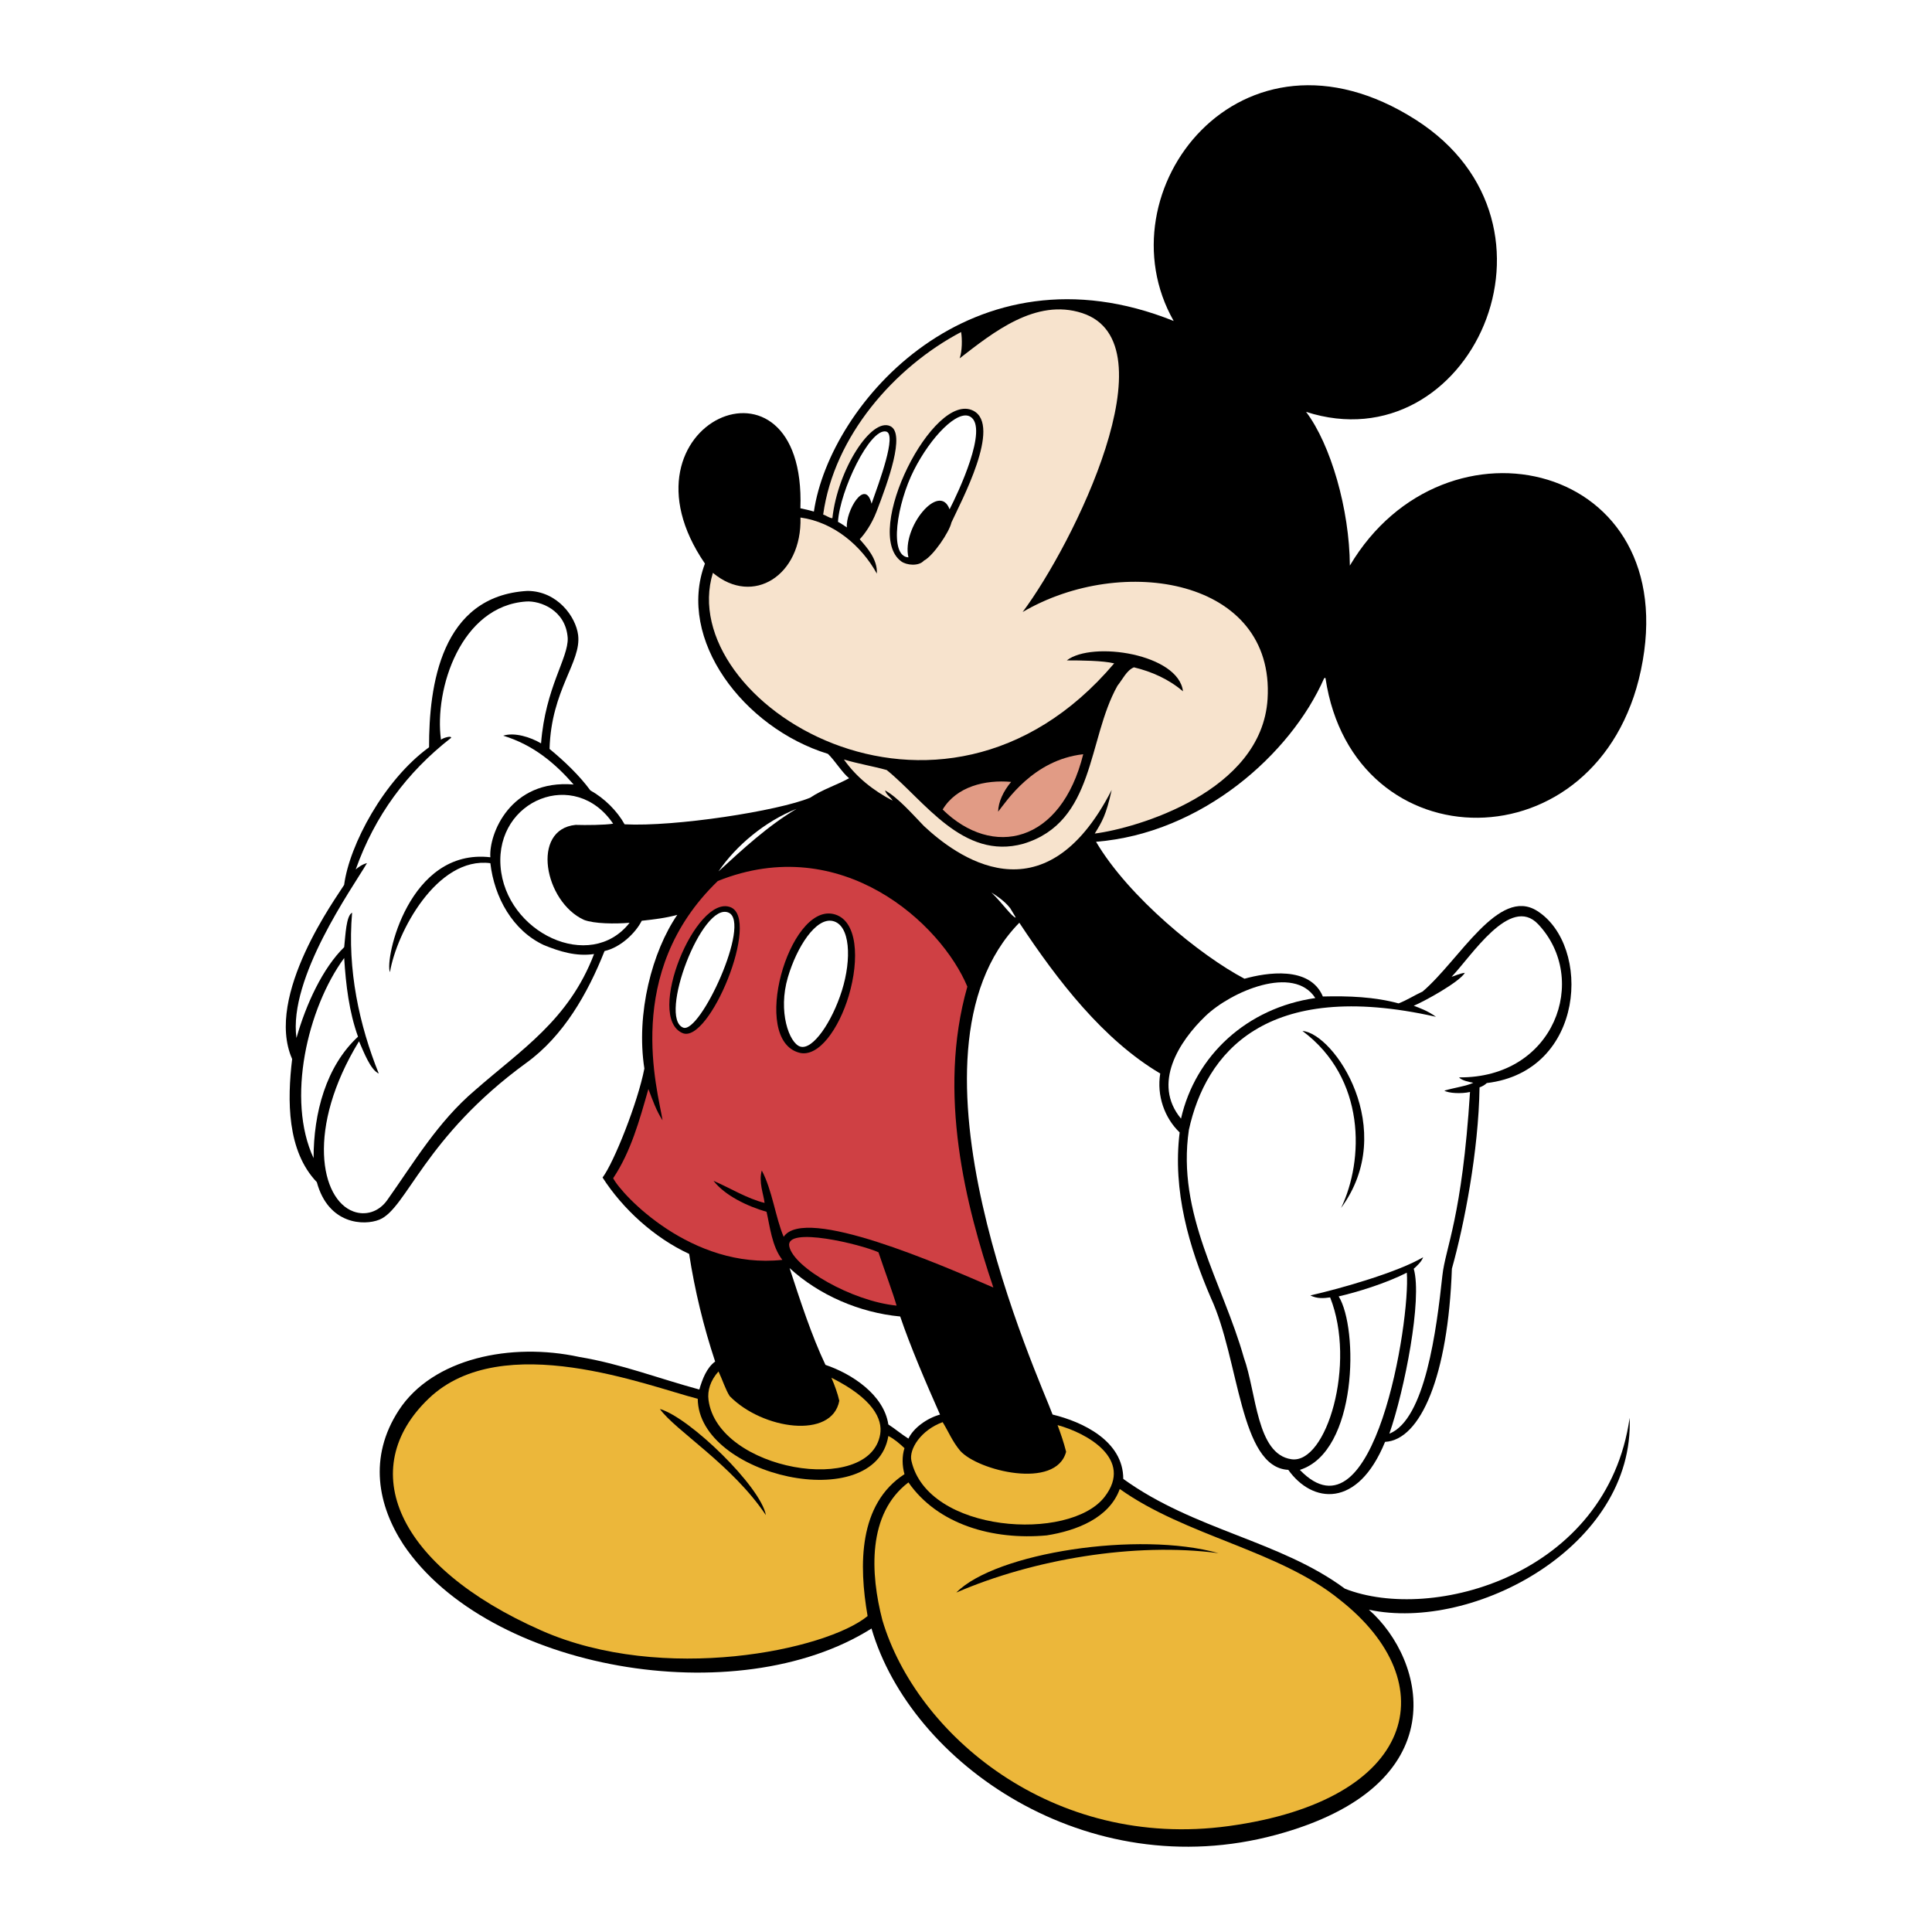
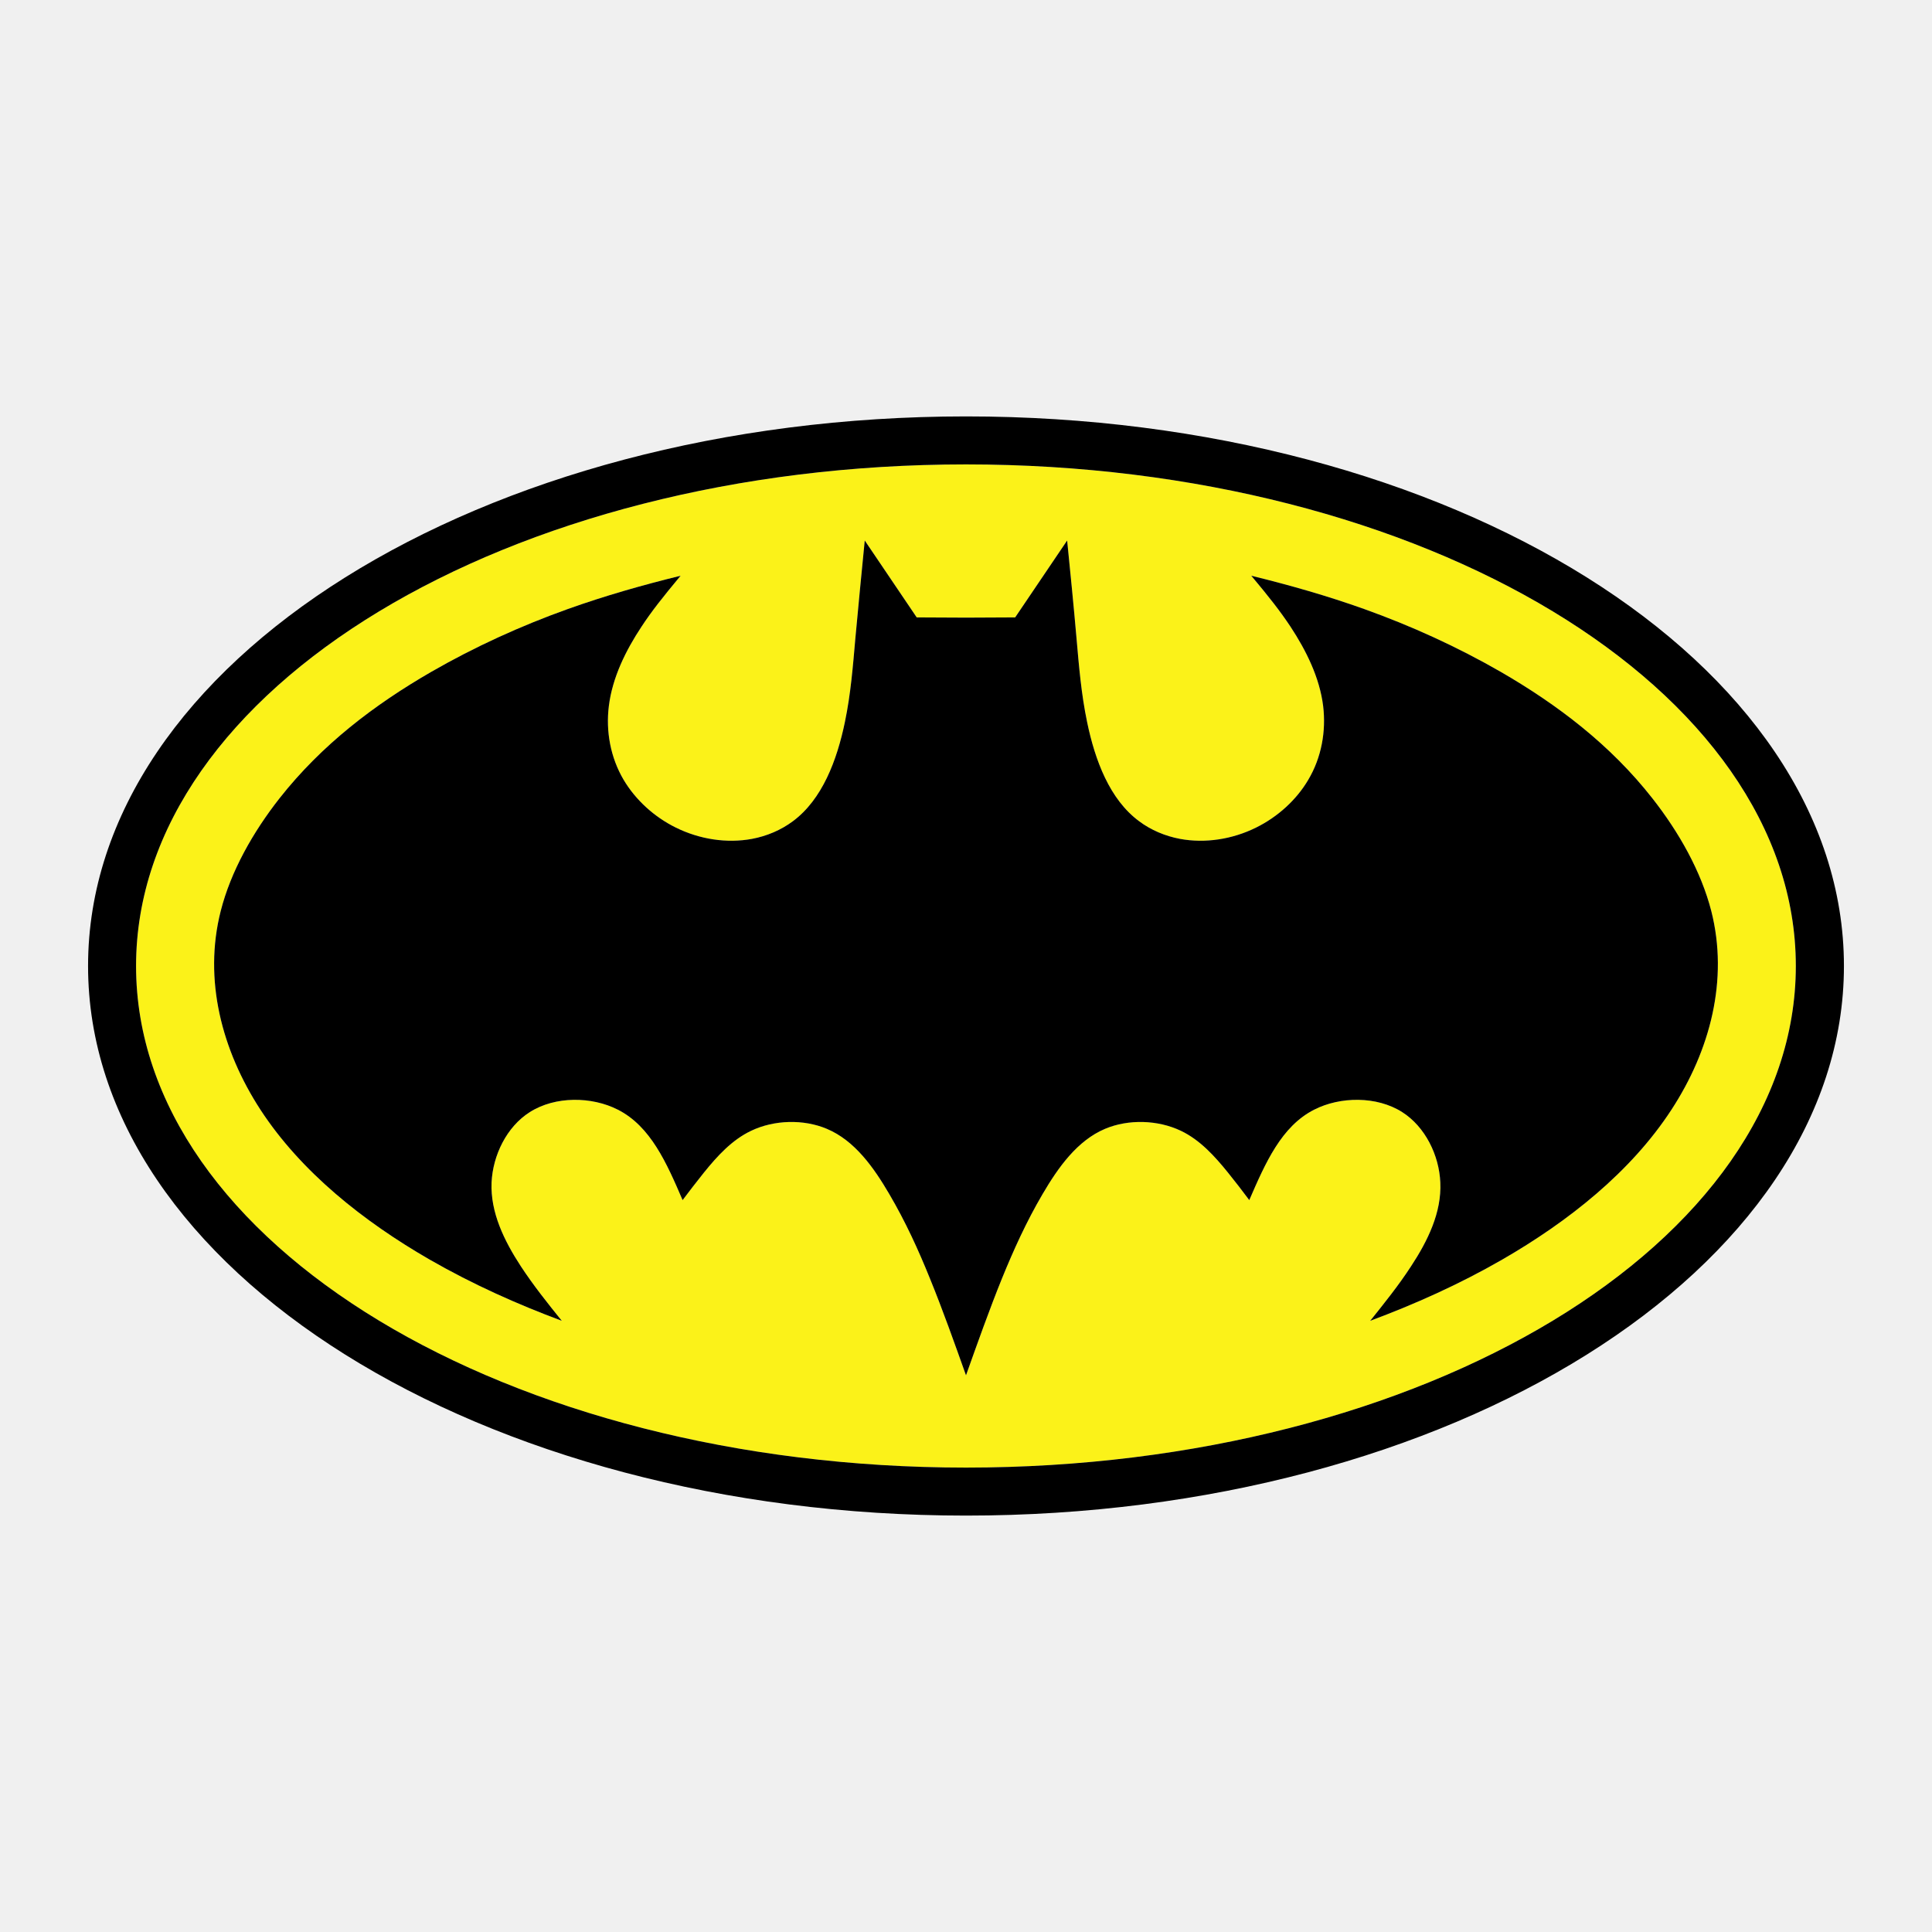
- <svg xmlns="http://www.w3.org/2000/svg" width="2500" height="2500" viewBox="0 0 192.756 192.756">
-   <g fill-rule="evenodd" clip-rule="evenodd">
-     <path fill="#fff" d="M0 0h192.756v192.756H0V0z" />
-     <path d="M141.24 11.943c16.451 10.487 5.357 34.404-10.932 29.149 2.451 3.24 4.334 9.721 4.367 15.338 9.514-16.028 33.43-10.297 29.039 10.439-4.148 19.594-28.689 19.393-31.469.792-.033-.098-.064.033-.131 0-3.328 7.565-12.174 15.469-22.762 16.323 3.264 5.54 10.461 11.38 14.812 13.664 2.168-.608 6.52-1.314 7.818 1.772 2.561-.065 5.156.032 7.553.689.854-.327 1.576-.805 2.398-1.183 3.693-3.146 7.582-10.479 11.428-8.046 5.438 3.44 4.842 15.997-5.023 17.177a1.914 1.914 0 0 1-.723.427c-.1 6.405-1.533 13.724-2.76 18.097-.375 10.696-3.115 17.09-6.666 17.275-2.742 6.7-7.275 6.142-9.656 2.792-4.861-.246-4.873-11.019-7.719-17.144-2.168-5.025-3.842-10.707-3.119-16.52-1.512-1.446-2.301-3.68-1.938-5.88-5.684-3.366-10.215-9.229-14.059-15.042-12.928 13.17 2.037 45.553 3.318 49.067 2.988.723 7.053 2.627 7.053 6.421 7.061 5.107 15.641 6.158 22.111 10.953 8.703 3.433 26.176-1.346 28.41-17.046.5 12.817-15.561 21.382-26.012 19.147 5.67 5.003 8.883 17.558-9.295 22.465-18.846 5.088-36.401-7.127-40.332-20.592-13.422 8.473-38.273 4.182-46.704-8.375-2.529-3.876-3.524-8.693-.459-13.4 3.382-5.192 11.199-6.799 17.998-5.32 4.171.689 7.981 2.167 11.987 3.251.296-1.019.723-2.167 1.577-2.791a66.327 66.327 0 0 1-2.595-10.74c-3.481-1.609-6.634-4.5-8.637-7.619 1.138-1.511 3.514-7.488 4.171-10.871-.854-5.518.788-11.692 3.284-15.338-1.128.317-2.364.46-3.547.591-.602 1.205-2.102 2.66-3.711 3.021-1.676 4.236-4.105 8.49-7.817 11.167-10.187 7.417-11.922 14.533-14.648 15.633-1.511.616-5.09.509-6.24-3.743-2.989-3.121-2.956-8.179-2.463-12.284-2.792-6.355 4.499-16.225 5.188-17.374.526-4.007 3.991-10.477 8.473-13.729-.016-6.108 1.167-15.107 9.821-15.601 2.98.017 4.82 2.575 5.05 4.398.341 2.719-2.685 5.455-2.85 11.367 1.478 1.216 2.989 2.661 4.072 4.139 1.413.788 2.677 2.053 3.417 3.383 5.008.263 15.321-1.33 18.523-2.66 1.215-.821 2.627-1.248 3.876-1.938-.679-.537-1.446-1.796-2.113-2.431-8.414-2.589-15.117-11.424-12.273-18.983-9.601-14.017 10.122-22.64 9.525-5.518.459.098.919.197 1.346.328 1.584-10.8 15.79-27.096 35.898-19.016-7.34-12.914 6.703-31.198 24.14-20.081zM78.777 126.518c1.051 3.219 2.2 6.755 3.58 9.656 2.628.886 5.824 2.978 6.273 5.944.624.394 1.313.985 2.004 1.412.492-1.051 1.839-2.036 3.152-2.397-1.413-3.186-2.978-6.843-3.974-9.787-4.083-.383-8.128-2.152-11.035-4.828z" />
-     <path d="M102.029 61.061c9.969-5.846 25.176-3.317 24.438 8.671-.574 9.278-13.105 12.907-17.244 13.433.723-1.183 1.121-1.791 1.691-4.352-6.814 13.318-15.683 6.454-18.737 3.596-1.084-1.116-2.595-2.857-3.875-3.547.131.46.525.624.755 1.019-1.938-1.019-3.596-2.315-4.86-4.106 1.412.427 2.857.657 4.269 1.051 3.745 3.021 7.586 9.032 13.63 7.357 7.193-2.168 6.371-10.379 9.393-15.765.525-.657.92-1.543 1.643-1.839 1.773.426 3.482 1.182 4.895 2.397-.428-3.728-9.049-5.058-11.594-3.088 1.396 0 3.596.018 4.729.296-17.456 20.592-43.977 3.76-40.035-9.032 4.006 3.367 8.9.247 8.736-5.518 3.317.459 6.076 2.803 7.619 5.594.088-1.434-1.018-2.638-1.708-3.426.474-.498 1.186-1.48 1.679-2.762 1.15-2.985 2.893-7.772 1.386-8.515-1.889-.931-5.261 4.325-5.792 9.174-.296 0-.591-.263-.919-.361 1.084-7.85 7.127-14.714 13.761-18.212.115.673.115 1.921-.148 2.628 3.316-2.562 7.591-6.034 12.234-4.516 9.06 2.964-.887 23.058-5.946 29.823z" fill="#f7e3cd" />
-     <path d="M97.094 40.972c2.898 1.456-1.239 9.12-2.168 11.152-.205.955-1.817 3.333-2.749 3.813-.514.581-1.728.464-2.261.072-3.941-2.902 3.228-17.019 7.178-15.037z" />
-     <path d="M94.739 50.814c-1.007-2.781-4.806 1.807-4.104 4.795-1.983-.109-1.144-5.378.554-8.717 1.677-3.3 4.354-6.072 5.62-5.318 1.845 1.1-1.216 7.598-2.07 9.24zM86.956 50.256c-.646-2.627-2.595.766-2.464 2.365-.295-.197-.646-.438-.887-.558.187-3.109 3.173-9.358 4.795-9.01 1.12.239-.69 5.068-1.444 7.203zM52.502 60.012c1.375-.093 3.95.84 4.139 3.645.074 2.011-2.223 4.915-2.66 10.509-1.051-.624-2.65-1.127-3.777-.767 3.021.92 5.189 2.77 7.028 4.872-6.338-.536-8.474 4.971-8.309 7.258-8.156-.941-10.565 10.203-10.018 11.463.658-3.941 4.675-11.562 10.018-10.872.394 3.416 2.233 6.733 5.354 8.178 1.543.625 3.186 1.15 4.992.888-2.518 6.591-7.291 9.558-11.889 13.597-3.711 3.152-6.076 7.193-8.736 10.937-.863 1.232-2.209 1.58-3.384 1.149-3.284-1.204-4.729-8.319.559-16.98.492 1.118 1.149 2.848 1.97 3.22-1.938-4.828-3.153-10.335-2.66-16.049-.591.295-.657 2.223-.789 3.437-2.124 2.069-3.81 5.683-4.762 9.065-.821-6 5.561-14.943 7.039-17.451-.482.121-.898.438-1.128.635 1.905-5.353 5.091-9.688 9.525-13.137 0-.263-.92.065-1.018.197-.689-5.081 1.992-13.356 8.506-13.794z" fill="#fff" />
-     <path d="M108.074 75.25c-2.217 8.917-9.049 10.395-14.025 5.518 1.38-2.299 4.238-2.989 6.832-2.758-.771.919-1.281 2.003-1.297 2.972.82-1.019 3.48-5.174 8.49-5.732z" fill="#e19b85" />
-     <path d="M61.173 82.18c-.812.136-2.755.153-3.745.119-4.483.447-3.116 7.661.826 9.474 1.019.396 3.108.414 4.561.293-3.941 5.014-12.384.978-12.877-5.646-.493-6.624 7.437-9.846 11.235-4.24zM71.684 86.941c1.741-2.562 4.63-4.992 7.783-6.24-2.824 1.676-5.321 3.974-7.783 6.24z" fill="#fff" />
-     <path d="M96.513 98.437c-3.038 10.658-.131 21.939 2.595 30.02-5.173-2.234-18.819-8.228-20.921-5.059-.821-1.938-1.133-4.647-2.184-6.618-.329 1.167.18 2.349.279 3.235-1.741-.427-3.416-1.479-5.09-2.2 1.133 1.461 3.35 2.528 5.288 3.087.328 1.412.525 3.448 1.576 4.795-9.048.985-16.011-6.47-16.881-8.145 1.773-2.66 2.627-5.78 3.515-8.9.426 1.116.788 2.167 1.412 3.12-.476-3.038-3.974-14.741 5.518-23.877 12.38-4.96 22.297 4.302 24.893 10.542z" fill="#cf4044" />
-     <path d="M100.791 90.617c.113.207.436.692.553.94-.395-.072-1.322-1.445-2.434-2.514.621.392 1.36.897 1.881 1.574z" fill="#fff" />
-     <path d="M68.087 103.067c-3.724-1.625 1.345-13.845 4.778-12.562 3.071 1.148-2.115 13.724-4.778 12.562z" />
-     <path d="M68.161 102.526c-2.518-.993 1.892-12.632 4.532-11.471 2.29 1.007-2.842 12.137-4.532 11.471z" fill="#fff" />
-     <path d="M84.684 99.333c-.983 3.301-3.018 6.205-4.938 5.697-4.928-1.305-1.041-14.795 3.375-13.844 2.477.535 2.629 4.571 1.563 8.147z" />
-     <path d="M153.459 92.205c5.158 5.46 1.658 15.373-7.891 15.285.264.316 1.043.471 1.424.536-.607.316-2.004.518-2.889.788.43.264 1.707.329 2.561.132-.799 12.602-2.453 15.502-2.758 18.326-.582 5.376-1.709 14.354-5.289 15.766 1.512-4.336 3.307-13.433 2.432-16.455.262-.229.787-.7.939-1.149-2.484 1.478-8.154 3.109-11.254 3.81.68.351 1.369.285 1.973.197 2.627 6.602-.352 16.641-3.855 16.148-3.502-.493-3.48-6.623-4.752-10.138-2.102-7.455-6.732-14.319-5.484-22.729 1.666-7.597 7.588-15.129 24.654-11.275-.832-.603-1.652-.887-2.221-1.105.984-.395 4.553-2.354 5.102-3.284-.592.076-1.029.328-1.326.395 1.97-2.037 5.847-8.196 8.634-5.248zM84 98.824c-.979 3.12-2.92 6.001-4.172 5.59-1.093-.357-2.229-3.493-1.222-6.907.901-3.057 2.799-5.973 4.457-5.622 1.782.376 1.917 3.819.937 6.939zM35.72 103.43c-3.196 2.955-4.434 7.619-4.434 12.118-2.726-5.846-.625-14.943 3.054-19.969.165 2.693.493 5.387 1.38 7.851z" fill="#fff" />
-     <path d="M131.229 99.575c-6.832.985-11.967 5.736-13.4 12.031-2.9-3.502-.186-7.719 2.441-10.235 2.572-2.465 8.802-5.145 10.959-1.796z" fill="#fff" />
-     <path d="M133.801 120.518c2.289-4.772 2.496-12.929-3.854-17.658 3.174.241 9.612 9.82 3.854 17.658z" />
-     <path d="M87.645 124.941c.591 1.772 1.478 4.149 1.806 5.32-4.448-.443-10.283-3.791-10.707-5.923-.403-2.031 7.193-.186 8.901.603z" fill="#cf4044" />
-     <path d="M129.684 146.65c5.77-1.817 5.857-14.111 3.877-17.309 1.773-.404 4.662-1.28 6.797-2.364.372 4.806-3.274 27.359-10.674 19.673z" fill="#fff" />
-     <path d="M69.614 139.556c.058 7.749 17.7 11.693 19.017 3.712.591.295 1.116.756 1.609 1.216-.263.82-.23 1.773 0 2.594-4.599 2.989-4.565 9.064-3.679 14.155-4.138 3.405-20.396 6.81-32.547 1.445-14.532-6.415-18.568-16.147-11.233-23.154 7.335-7.007 21.907-1.215 26.833.032z" fill="#ecb73a" />
-     <path d="M72.802 139.291c3.275 3.343 10.212 4.33 10.935.463-.165-.723-.46-1.544-.789-2.299 4.157 2.082 5.123 4.126 4.868 5.641-1.04 6.186-16.196 3.642-17.127-3.421-.122-.928.181-1.937.995-2.844.385.794.699 1.815 1.118 2.46z" fill="#ecb73a" />
-     <path d="M76.413 151.166c-3.366-5.032-9.041-8.44-10.575-10.592 2.996.871 10.074 7.768 10.575 10.592z" />
-     <path d="M95.79 144.737c1.75 1.993 9.566 3.925 10.576.106-.23-.919-.525-1.773-.854-2.66 2.898.78 7.615 3.384 4.695 7.159-3.488 4.517-17.676 3.613-19.278-3.611-.253-1.141.937-3.047 3.12-3.843.587.953.955 1.905 1.741 2.849z" fill="#ecb73a" />
-     <path d="M104.428 153.186c2.924-.46 6.24-1.707 7.291-4.631 6.578 4.692 15.867 6.119 21.906 11.017 10.705 8.37 7.717 20.051-11.035 22.615-17.621 2.41-31.179-9.185-34.55-20.527-1.216-4.663-1.522-10.63 2.595-13.761 2.922 4.204 8.406 5.78 13.793 5.287z" fill="#ecb73a" />
-     <path d="M121.572 154.96c-8.383-1.117-18.549.628-26.16 3.929 3.93-3.991 18.221-6.163 26.16-3.929z" />
+ <svg xmlns="http://www.w3.org/2000/svg" version="1.1" id="Layer_1" x="0px" y="0px" viewBox="0 0 3000 3000" enable-background="new 0 0 3000 3000" xml:space="preserve">
+   <g>
+     <path fill="#FBF219" d="M1499.999,721.131c711.616,0,1288.546,348.809,1288.546,778.869c0,430.24-576.93,778.87-1288.546,778.87   c-711.797,0-1288.724-348.63-1288.724-778.87C211.275,1069.939,788.202,721.131,1499.999,721.131z M2595.508,1723.028   c59.982-91.975,88.884-201.579,61.801-308.276c-15.814-61.801-50.351-122.693-91.43-175.04   c-65.437-83.433-147.592-145.597-235.568-196.491c-67.617-38.898-138.688-71.251-211.758-97.427   c-57.439-20.54-116.15-37.262-175.586-51.803c27.989,33.444,45.077,55.255,60.89,79.067c24.356,37.08,45.261,79.067,50.714,123.238   c4.726,39.261-2.547,79.977-23.085,114.513c-18.357,31.264-47.44,57.62-80.887,74.162c-36.896,18.358-79.431,24.901-118.329,17.629   c-23.085-4.361-45.077-13.63-63.255-27.265c-46.169-33.989-68.706-95.244-80.885-153.774   c-9.272-44.35-12.724-87.247-16.541-130.689c-4.363-50.168-9.453-100.88-14.543-151.594   c-26.901,39.807-53.804,79.614-80.705,119.421c-25.446,0.182-50.895,0.182-76.342,0.363c-25.445-0.182-51.076-0.182-76.523-0.363   c-26.9-39.807-53.802-79.614-80.703-119.421c-4.909,50.714-9.998,101.426-14.541,151.594c-3.818,43.442-7.09,86.34-16.358,130.689   c-12.179,58.53-34.899,119.785-80.889,153.774c-18.358,13.635-40.169,22.903-63.253,27.265   c-39.08,7.272-81.433,0.729-118.513-17.629c-33.445-16.542-62.346-42.898-80.886-74.162   c-20.358-34.536-27.812-75.252-22.904-114.513c5.454-44.171,26.175-86.158,50.713-123.238c15.633-23.813,32.9-45.623,60.711-79.067   c-59.255,14.541-117.967,31.263-175.403,51.803c-73.071,26.176-144.143,58.528-211.761,97.427   c-88.154,50.895-170.132,113.059-235.75,196.491c-41.079,52.347-75.615,113.239-91.247,175.04   c-27.083,106.697,1.818,216.302,61.619,308.276c63.073,96.7,160.318,173.769,262.834,232.843   c67.073,38.535,136.326,69.436,205.216,95.063c-21.995-27.266-43.806-54.528-63.62-84.703   c-25.627-39.261-47.44-83.432-45.44-130.145c1.999-42.17,23.447-86.521,59.438-109.243c39.443-25.084,96.155-24.354,136.506-3.815   c51.077,25.81,75.979,83.065,100.699,140.505c10.908-14.358,21.631-28.537,33.082-42.715c20.72-25.628,43.44-50.712,73.251-64.891   c35.626-17.088,81.434-18.358,117.604-3.09c43.261,18.176,72.706,59.801,97.063,101.427c25.265,43.079,45.077,86.52,63.074,131.052   c19.994,49.077,37.987,99.791,55.982,150.32c17.995-50.529,35.992-101.243,55.804-150.32   c18.176-44.532,37.808-87.973,63.073-131.052c24.357-41.626,53.984-83.251,97.062-101.427   c36.173-15.269,81.979-13.998,117.785,3.09c29.63,14.179,52.351,39.263,73.071,64.891c11.452,14.178,22.358,28.356,33.081,42.715   c24.902-57.439,49.805-114.695,100.881-140.505c40.353-20.539,97.063-21.269,136.508,3.815   c35.808,22.723,57.438,67.073,59.255,109.243c2.181,46.713-19.631,90.884-45.442,130.145   c-19.631,30.175-41.623,57.438-63.437,84.703c68.891-25.628,138.143-56.528,205.033-95.063   C2435.189,1896.797,2532.616,1819.729,2595.508,1723.028z" />
+     <path d="M1499.999,646.605C747.122,646.605,136.75,1028.679,136.75,1500c0,471.32,610.372,853.395,1363.249,853.395   c752.878,0,1363.251-382.074,1363.251-853.395C2863.25,1028.679,2252.877,646.605,1499.999,646.605z M1499.999,2278.87   c-711.797,0-1288.724-348.63-1288.724-778.87c0-430.061,576.927-778.869,1288.724-778.869   c711.616,0,1288.546,348.809,1288.546,778.869C2788.545,1930.24,2211.615,2278.87,1499.999,2278.87z" />
+     <path d="M2595.508,1723.028c-62.892,96.7-160.318,173.769-262.835,232.843c-66.891,38.535-136.143,69.436-205.033,95.063   c21.813-27.266,43.807-54.528,63.437-84.703c25.812-39.261,47.623-83.432,45.442-130.145   c-1.816-42.17-23.447-86.521-59.255-109.243c-39.445-25.084-96.155-24.354-136.508-3.815   c-51.076,25.81-75.979,83.065-100.881,140.505c-10.723-14.358-21.629-28.537-33.081-42.715   c-20.721-25.628-43.441-50.712-73.071-64.891c-35.807-17.088-81.612-18.358-117.785-3.09   c-43.077,18.176-72.704,59.801-97.062,101.427c-25.266,43.079-44.897,86.52-63.073,131.052   c-19.812,49.077-37.809,99.791-55.804,150.32c-17.992-50.529-35.988-101.243-55.982-150.32   c-17.997-44.532-37.808-87.973-63.074-131.052c-24.357-41.626-53.803-83.251-97.063-101.427   c-36.17-15.269-81.978-13.998-117.604,3.09c-29.811,14.179-52.531,39.263-73.251,64.891   c-11.451,14.178-22.174,28.356-33.082,42.715c-24.721-57.439-49.622-114.695-100.699-140.505   c-40.351-20.539-97.063-21.269-136.506,3.815c-35.99,22.723-57.438,67.073-59.438,109.243c-2,46.713,19.813,90.884,45.44,130.145   c19.814,30.175,41.625,57.438,63.62,84.703c-68.89-25.628-138.143-56.528-205.216-95.063   c-102.516-59.074-199.761-136.143-262.834-232.843c-59.801-91.975-88.702-201.579-61.619-308.276   c15.632-61.801,50.168-122.693,91.247-175.04c65.618-83.433,147.596-145.597,235.75-196.491   c67.618-38.898,138.689-71.251,211.761-97.427c57.437-20.54,116.148-37.262,175.403-51.803   c-27.811,33.444-45.078,55.257-60.711,79.067c-24.538,37.08-45.259,79.069-50.713,123.238   c-4.907,39.261,2.546,79.977,22.904,114.513c18.54,31.264,47.44,57.62,80.886,74.162c37.08,18.358,79.433,24.901,118.513,17.629   c23.084-4.361,44.895-13.63,63.253-27.265c45.989-33.989,68.71-95.244,80.889-153.774c9.269-44.35,12.54-87.247,16.358-130.689   c4.543-50.168,9.632-100.88,14.541-151.594c26.901,39.807,53.803,79.614,80.703,119.421c25.447,0.182,51.078,0.182,76.523,0.363   c25.45-0.182,50.896-0.182,76.342-0.363c26.901-39.807,53.804-79.614,80.705-119.421c5.09,50.714,10.18,101.426,14.543,151.594   c3.817,43.442,7.269,86.34,16.541,130.689c12.179,58.53,34.717,119.785,80.885,153.774c18.178,13.635,40.17,22.903,63.255,27.265   c38.898,7.272,81.433,0.729,118.329-17.629c33.446-16.542,62.529-42.898,80.887-74.162c20.538-34.536,27.811-75.252,23.085-114.513   c-5.453-44.169-26.357-86.158-50.714-123.238c-15.813-23.811-32.9-45.623-60.89-79.067   c59.436,14.541,118.146,31.263,175.586,51.803c73.069,26.176,144.141,58.528,211.758,97.427   c87.974,50.895,170.132,113.059,235.568,196.491c41.079,52.347,75.615,113.239,91.43,175.04   C2684.392,1521.449,2655.49,1631.054,2595.508,1723.028z" />
  </g>
</svg>
